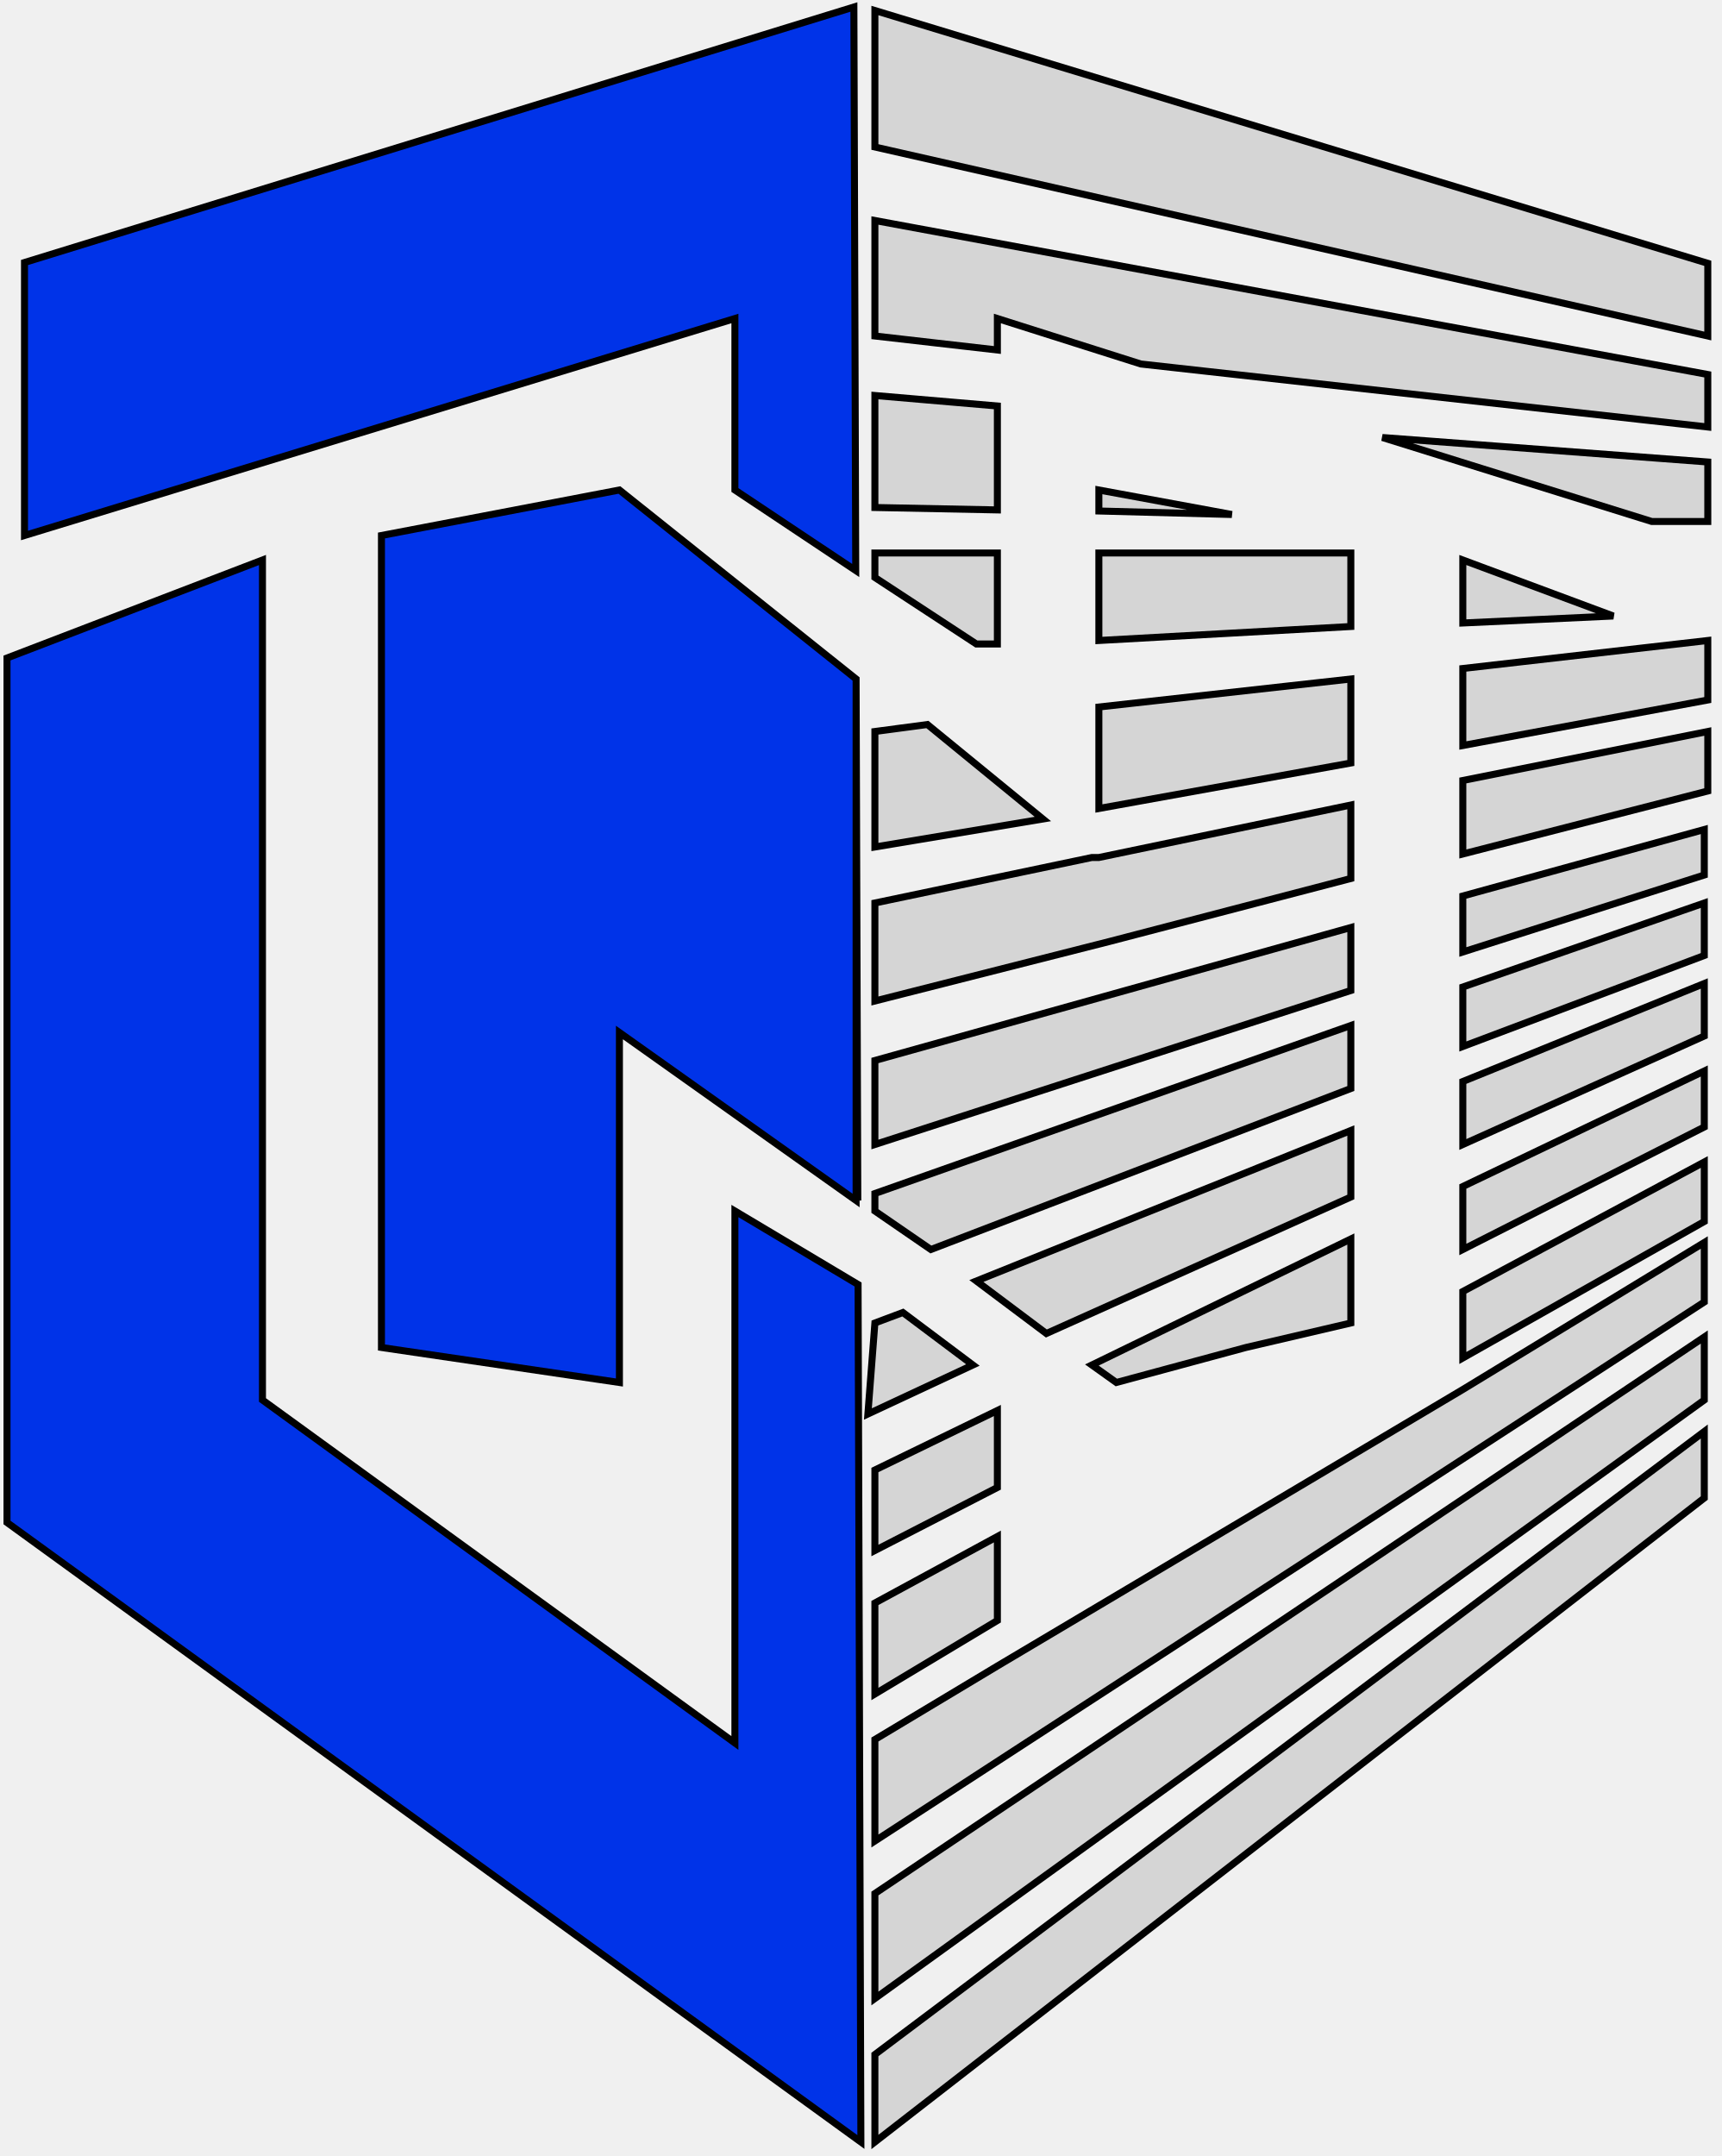
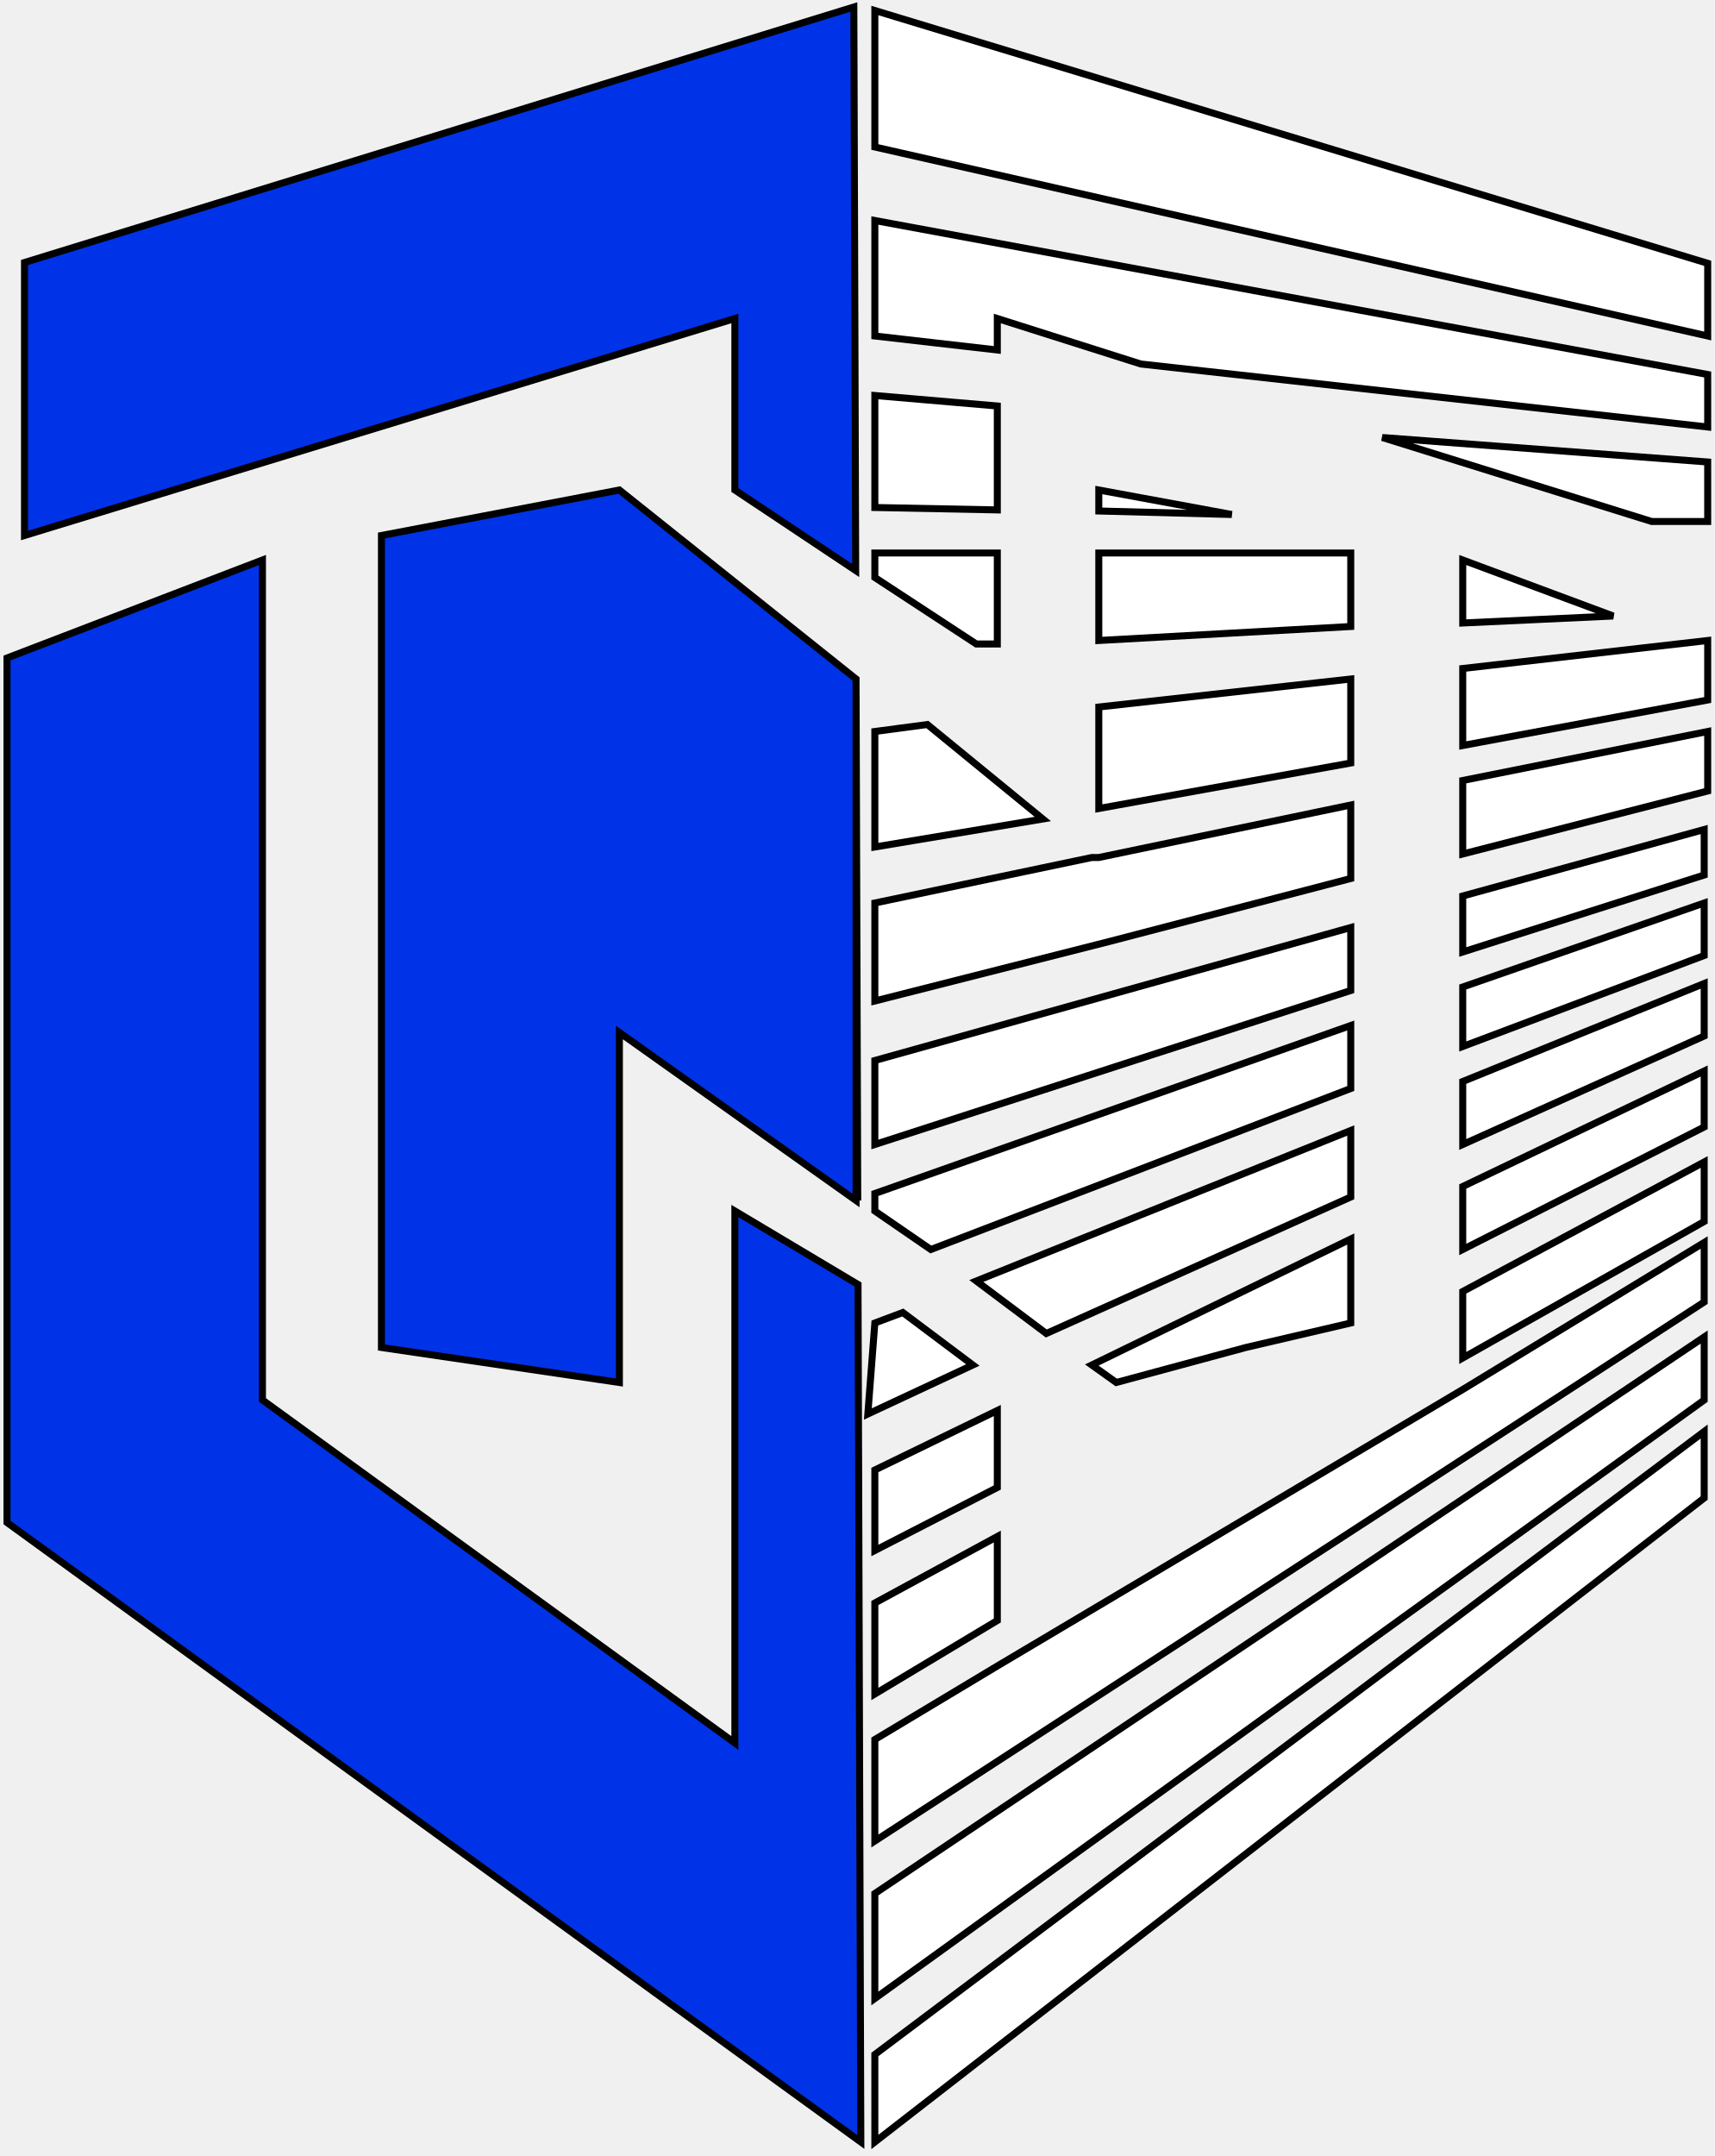
- <svg xmlns="http://www.w3.org/2000/svg" width="246" height="308" fill="none">
-   <g>
-     <path id="svg_2" fill="#D5D5D5" d="m125,21l0,-19.5l119,36.115l0,10.385l-119,-27z" />
-     <path id="svg_3" fill="#D5D5D5" d="m125,48l0,-16.5l119,22l0,7.5l-81,-9l-20.5,-6.5l0,4.5l-17.5,-2z" />
-     <path id="svg_4" fill="#D5D5D5" d="m125,56.5l0,16l17.5,0.346l0,-14.846l-17.5,-1.5z" />
-     <path id="svg_5" fill="#D5D5D5" d="m125,79l0,3.5l14.5,9.5l3,0l0,-13l-17.5,0z" />
-     <path id="svg_6" fill="#D5D5D5" d="m244,66l-46.5,-3.5l38.5,12l8,0l0,-8.5z" />
-     <path id="svg_7" fill="#D5D5D5" d="m157,70l0,3l19,0.5l-19,-3.5z" />
-     <path id="svg_8" fill="#D5D5D5" d="m193,79l-36,0l0,12.5l36,-2l0,-10.5z" />
-     <path id="svg_9" fill="#D5D5D5" d="m209,80l0,9l21.5,-1l-21.5,-8z" />
-     <path id="svg_10" fill="#D5D5D5" d="m125,104.5l0,16.5l24,-4l-16.5,-13.5l-7.5,1z" />
-     <path id="svg_11" fill="#D5D5D5" d="m157,101l0,14.5l36,-6.5l0,-12l-36,4z" />
-     <path id="svg_12" fill="#D5D5D5" d="m209,95.5l0,11l35,-6.5l0,-8.5l-35,4z" />
-     <path id="svg_13" fill="#D5D5D5" d="m125,129l0,14l33.5,-8.5l34.5,-9l0,-10.5l-36,7.5l-1,0l-31,6.5z" />
-     <path id="svg_14" fill="#D5D5D5" d="m209,111.5l0,10.5l35,-9l0,-8.5l-35,7z" />
-     <path id="svg_15" fill="#D5D5D5" d="m125,151.5l0,12l68,-22l0,-9l-68,19z" />
-     <path id="svg_16" fill="#D5D5D5" d="m209,128l0,8l34.5,-11l0,-6.5l-34.5,9.5z" />
-     <path id="svg_17" fill="#D5D5D5" d="m125,173l8,5.5l60,-23l0,-9l-68,24l0,2.5z" />
-     <path id="svg_18" fill="#D5D5D5" d="m209,141l0,8.5l34.5,-13l0,-7.5l-34.5,12z" />
-     <path id="svg_19" fill="#D5D5D5" d="m209,154.5l0,9l34.5,-15.5l0,-7.5l-34.5,14z" />
-     <path id="svg_20" fill="#D5D5D5" d="m209,169.5l0,9l34.5,-17.5l0,-8l-34.5,16.5z" />
-     <path id="svg_21" fill="#D5D5D5" d="m209,184.5l0,9.5l34.5,-19.5l0,-8.5l-34.5,18.5z" />
-     <path id="svg_22" fill="#D5D5D5" d="m243.5,177.5l-34.5,21l-66.5,39.5l-17.5,10.5l0,14.5l118.5,-77l0,-8.5z" />
-     <path id="svg_23" fill="#D5D5D5" d="m125,270.5l0,15l118.5,-85.5l0,-9l-118.5,79.5z" />
-     <path id="svg_24" fill="#D5D5D5" d="m125,293.5l0,12.5l118.5,-92l0,-9.5l-118.5,89z" />
-     <path id="svg_25" fill="#D5D5D5" d="m125,229l0,13l17.5,-10.5l0,-12l-17.5,9.5z" />
-     <path id="svg_26" fill="#D5D5D5" d="m125,210l0,11.5l17.5,-9l0,-11l-17.5,8.5z" />
-     <path id="svg_27" fill="#D5D5D5" d="m125,189l-1,13l15,-7l-10,-7.5l-4,1.5z" />
-     <path id="svg_28" fill="#D5D5D5" d="m149.5,190.5l-10,-7.5l53.5,-21.5l0,9.5l-43.5,19.5z" />
-     <path id="svg_29" fill="#D5D5D5" d="m156,195l3.5,2.5l18.5,-5l15,-3.5l0,-12l-37,18z" />
-     <path id="svg_30" stroke="black" d="m125,21l0,-19.5l119,36.115l0,10.385l-119,-27z" />
-     <path id="svg_31" stroke="black" d="m125,48l0,-16.5l119,22l0,7.5l-81,-9l-20.5,-6.5l0,4.5l-17.5,-2z" />
-     <path id="svg_32" stroke="black" d="m125,56.5l0,16l17.5,0.346l0,-14.846l-17.5,-1.5z" />
-     <path id="svg_33" stroke="black" d="m125,79l0,3.5l14.5,9.5l3,0l0,-13l-17.5,0z" />
-     <path id="svg_34" stroke="black" d="m244,66l-46.5,-3.5l38.5,12l8,0l0,-8.5z" />
-     <path id="svg_35" stroke="black" d="m157,70l0,3l19,0.5l-19,-3.5z" />
-     <path id="svg_36" stroke="black" d="m193,79l-36,0l0,12.5l36,-2l0,-10.5z" />
-     <path id="svg_37" stroke="black" d="m209,80l0,9l21.5,-1l-21.5,-8z" />
-     <path id="svg_38" stroke="black" d="m125,104.5l0,16.5l24,-4l-16.5,-13.5l-7.5,1z" />
-     <path id="svg_39" stroke="black" d="m157,101l0,14.5l36,-6.5l0,-12l-36,4z" />
-     <path id="svg_40" stroke="black" d="m209,95.5l0,11l35,-6.5l0,-8.5l-35,4z" />
-     <path id="svg_41" stroke="black" d="m125,129l0,14l33.5,-8.5l34.5,-9l0,-10.5l-36,7.5l-1,0l-31,6.5z" />
-     <path id="svg_42" stroke="black" d="m209,111.5l0,10.5l35,-9l0,-8.5l-35,7z" />
-     <path id="svg_43" stroke="black" d="m125,151.5l0,12l68,-22l0,-9l-68,19z" />
-     <path id="svg_44" stroke="black" d="m209,128l0,8l34.5,-11l0,-6.5l-34.5,9.5z" />
-     <path id="svg_45" stroke="black" d="m125,173l8,5.5l60,-23l0,-9l-68,24l0,2.5z" />
-     <path id="svg_46" stroke="black" d="m209,141l0,8.5l34.5,-13l0,-7.5l-34.5,12z" />
-     <path id="svg_47" stroke="black" d="m209,154.5l0,9l34.5,-15.5l0,-7.5l-34.5,14z" />
-     <path id="svg_48" stroke="black" d="m209,169.5l0,9l34.5,-17.5l0,-8l-34.5,16.5z" />
-     <path id="svg_49" stroke="black" d="m209,184.5l0,9.5l34.5,-19.5l0,-8.5l-34.5,18.5z" />
-     <path id="svg_50" stroke="black" d="m243.5,177.5l-34.5,21l-66.5,39.5l-17.5,10.5l0,14.5l118.5,-77l0,-8.5z" />
-     <path id="svg_51" stroke="black" d="m125,270.5l0,15l118.5,-85.5l0,-9l-118.5,79.5z" />
-     <path id="svg_52" stroke="black" d="m125,293.5l0,12.5l118.5,-92l0,-9.5l-118.5,89z" />
-     <path id="svg_53" stroke="black" d="m125,229l0,13l17.5,-10.5l0,-12l-17.5,9.5z" />
-     <path id="svg_54" stroke="black" d="m125,210l0,11.5l17.5,-9l0,-11l-17.5,8.5z" />
-     <path id="svg_55" stroke="black" d="m125,189l-1,13l15,-7l-10,-7.5l-4,1.5z" />
-     <path id="svg_56" stroke="black" d="m149.5,190.5l-10,-7.5l53.5,-21.5l0,9.5l-43.5,19.5z" />
-     <path id="svg_57" stroke="black" d="m156,195l3.5,2.5l18.5,-5l15,-3.5l0,-12l-37,18z" />
-     <path id="svg_58" fill="#0033E8" d="m122,1l-118.5,36.5l0,39l101.5,-31l0,24.5l17.264,11.5l-0.132,-40.25l-0.132,-40.25z" />
-     <path id="svg_59" fill="#0033E8" d="m1,217.5l122,88.5l-0.402,-122.5l-17.598,-10.5l0,76l-67.5,-49l0,-120l-36.5,14l0,123.5z" />
-     <path id="svg_60" fill="#0033E8" d="m88.5,70l33.815,27l0,74.5l-33.815,-24l0,50l-34,-5l0,-116l34,-6.5z" />
-     <path id="svg_61" stroke="black" d="m122.559,171.5l-0.244,-74.5m0,0l-33.815,-27l-34,6.5l0,116l34,5l0,-50l33.815,24l0,-74.5zm-118.815,-59.5l118.5,-36.5l0.132,40.25l0.132,40.25l-17.264,-11.5l0,-24.5l-101.5,31l0,-39zm119.5,268.5l-122,-88.5l0,-123.5l36.5,-14l0,120l67.5,49l0,-76l17.598,10.5l0.402,122.5z" />
-   </g>
+ <svg xmlns="http://www.w3.org/2000/svg" width="245" height="308" viewBox="0 0 245 308" fill="none">
+   <path d="M125 21V1.5L244 37.615V48L125 21Z" fill="white" />
+   <path d="M125 48V31.5L244 53.5V61L163 52L142.5 45.5V50L125 48Z" fill="white" />
+   <path d="M125 56.5V72.5L142.5 72.846V58L125 56.5Z" fill="white" />
+   <path d="M125 79V82.5L139.5 92H142.5V79H125Z" fill="white" />
+   <path d="M244 66L197.5 62.5L236 74.5H244V66Z" fill="white" />
+   <path d="M157 70V73L176 73.5L157 70Z" fill="white" />
+   <path d="M193 79H157V91.5L193 89.5V79Z" fill="white" />
+   <path d="M209 80V89L230.5 88L209 80Z" fill="white" />
+   <path d="M125 104.5V121L149 117L132.5 103.5L125 104.5Z" fill="white" />
+   <path d="M157 101V115.5L193 109V97L157 101Z" fill="white" />
+   <path d="M209 95.5V106.5L244 100V91.5L209 95.5Z" fill="white" />
+   <path d="M125 129V143L158.5 134.5L193 125.5V115L157 122.5H156L125 129Z" fill="white" />
+   <path d="M209 111.5V122L244 113V104.5L209 111.5Z" fill="white" />
+   <path d="M125 151.5V163.5L193 141.5V132.5L125 151.5Z" fill="white" />
+   <path d="M209 128V136L243.5 125V118.5L209 128Z" fill="white" />
+   <path d="M125 173L133 178.5L193 155.5V146.5L125 170.5V173Z" fill="white" />
+   <path d="M209 141V149.5L243.5 136.5V129L209 141Z" fill="white" />
+   <path d="M209 154.5V163.5L243.5 148V140.5L209 154.5Z" fill="white" />
+   <path d="M209 169.5V178.5L243.5 161V153L209 169.5Z" fill="white" />
+   <path d="M209 184.5V194L243.5 174.5V166L209 184.5Z" fill="white" />
+   <path d="M243.5 177.5L209 198.5L142.5 238L125 248.5V263L243.5 186V177.5Z" fill="white" />
+   <path d="M125 270.5V285.5L243.5 200V191L125 270.5Z" fill="white" />
+   <path d="M125 293.5V306L243.5 214V204.5L125 293.5Z" fill="white" />
+   <path d="M125 229V242L142.5 231.5V219.5L125 229Z" fill="white" />
+   <path d="M125 210V221.5L142.5 212.5V201.5L125 210Z" fill="white" />
+   <path d="M125 189L124 202L139 195L129 187.5L125 189Z" fill="white" />
+   <path d="M149.5 190.5L139.5 183L193 161.5V171L149.5 190.5Z" fill="white" />
+   <path d="M156 195L159.5 197.5L178 192.5L193 189V177L156 195Z" fill="white" />
+   <path d="M125 21V1.5L244 37.615V48L125 21Z" stroke="black" />
+   <path d="M125 48V31.5L244 53.5V61L163 52L142.5 45.5V50L125 48Z" stroke="black" />
+   <path d="M125 56.5V72.5L142.5 72.846V58L125 56.5Z" stroke="black" />
+   <path d="M125 79V82.5L139.5 92H142.5V79H125Z" stroke="black" />
+   <path d="M244 66L197.5 62.5L236 74.5H244V66Z" stroke="black" />
+   <path d="M157 70V73L176 73.5L157 70Z" stroke="black" />
+   <path d="M193 79H157V91.5L193 89.5V79Z" stroke="black" />
+   <path d="M209 80V89L230.5 88L209 80Z" stroke="black" />
+   <path d="M125 104.5V121L149 117L132.5 103.5L125 104.5Z" stroke="black" />
+   <path d="M157 101V115.5L193 109V97L157 101Z" stroke="black" />
+   <path d="M209 95.5V106.5L244 100V91.5L209 95.5Z" stroke="black" />
+   <path d="M125 129V143L158.5 134.5L193 125.5V115L157 122.5H156L125 129Z" stroke="black" />
+   <path d="M209 111.5V122L244 113V104.5L209 111.5Z" stroke="black" />
+   <path d="M125 151.5V163.5L193 141.5V132.5L125 151.5Z" stroke="black" />
+   <path d="M209 128V136L243.5 125V118.5L209 128Z" stroke="black" />
+   <path d="M125 173L133 178.5L193 155.5V146.5L125 170.5V173Z" stroke="black" />
+   <path d="M209 141V149.5L243.5 136.5V129L209 141Z" stroke="black" />
+   <path d="M209 154.5V163.5L243.5 148V140.5L209 154.5Z" stroke="black" />
+   <path d="M209 169.5V178.5L243.5 161V153L209 169.5Z" stroke="black" />
+   <path d="M209 184.5V194L243.5 174.5V166L209 184.5Z" stroke="black" />
+   <path d="M243.5 177.5L209 198.5L142.5 238L125 248.5V263L243.5 186V177.5Z" stroke="black" />
+   <path d="M125 270.5V285.5L243.5 200V191L125 270.5Z" stroke="black" />
+   <path d="M125 293.5V306L243.5 214V204.5L125 293.5Z" stroke="black" />
+   <path d="M125 229V242L142.5 231.5V219.5L125 229Z" stroke="black" />
+   <path d="M125 210V221.5L142.5 212.5V201.5L125 210Z" stroke="black" />
+   <path d="M125 189L124 202L139 195L129 187.5L125 189Z" stroke="black" />
+   <path d="M149.5 190.5L139.5 183L193 161.5V171L149.5 190.5Z" stroke="black" />
+   <path d="M156 195L159.5 197.5L178 192.5L193 189V177L156 195Z" stroke="black" />
+   <path d="M122 1L3.5 37.5V76.5L105 45.5V70L122.264 81.5L122.132 41.25L122 1Z" fill="#0033E8" />
+   <path d="M1 217.5L123 306L122.598 183.5L105 173V249L37.5 200V80L1 94V217.5Z" fill="#0033E8" />
+   <path d="M88.5 70L122.315 97V171.5L88.5 147.5V197.5L54.5 192.5V76.5L88.5 70Z" fill="#0033E8" />
+   <path d="M122.559 171.5L122.315 97M122.315 97L88.5 70L54.5 76.5V192.5L88.5 197.5V147.5L122.315 171.5V97ZM3.5 37.5L122 1L122.132 41.25L122.264 81.5L105 70V45.5L3.5 76.5V37.5ZM123 306L1 217.5V94L37.5 80V200L105 249V173L122.598 183.5L123 306Z" stroke="black" />
</svg>
